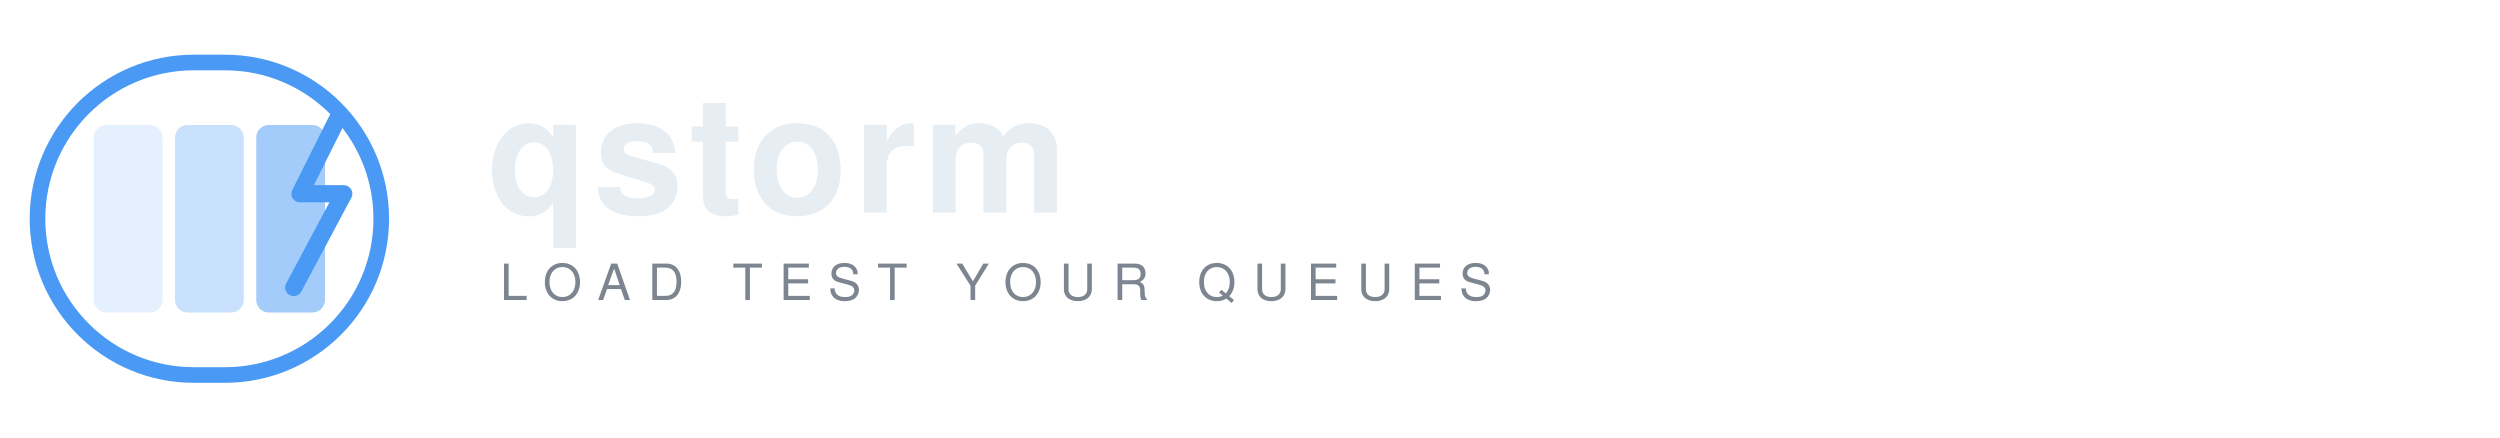
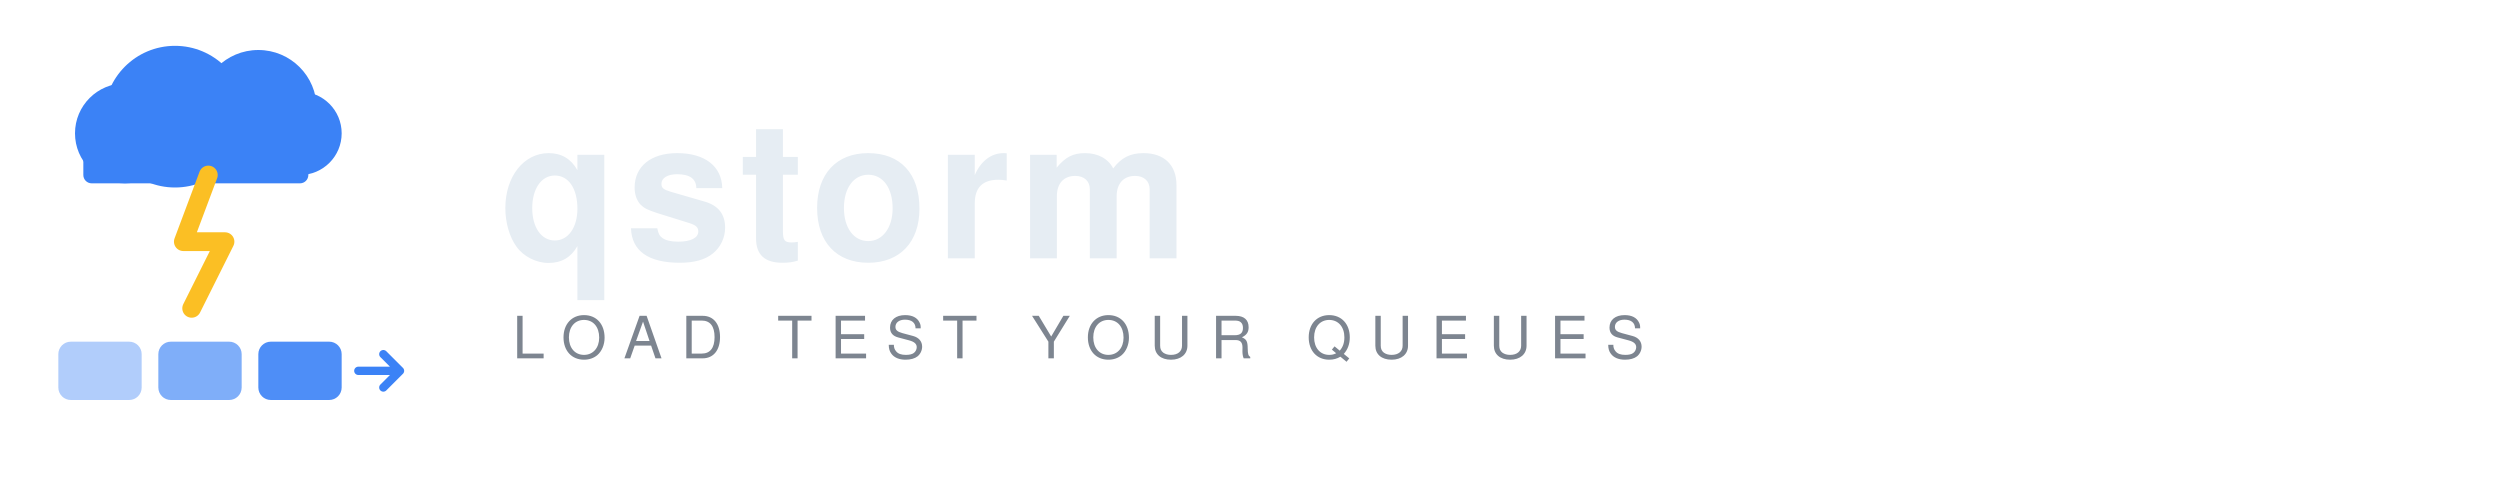
- <svg xmlns="http://www.w3.org/2000/svg" width="800" height="140" viewBox="0 0 800 140">
-   <rect x="12" y="20" width="110" height="100" rx="50" fill="none" stroke="#4a9af5" stroke-width="5" />
-   <rect x="30" y="40" width="22" height="60" rx="4" fill="#4a9af5" opacity="0.15" />
-   <rect x="56" y="40" width="22" height="60" rx="4" fill="#4a9af5" opacity="0.3" />
-   <rect x="82" y="40" width="22" height="60" rx="4" fill="#4a9af5" opacity="0.5" />
-   <path d="M108,38 L96,62 L110,62 L94,92" fill="none" stroke="#4a9af5" stroke-width="5.5" stroke-linecap="round" stroke-linejoin="round" />
-   <text x="156" y="68" font-family="-apple-system,BlinkMacSystemFont,'Segoe UI',Helvetica,Arial,sans-serif" font-size="52" font-weight="600" letter-spacing="2" fill="#e6edf3">qstorm</text>
-   <text x="160" y="96" font-family="-apple-system,BlinkMacSystemFont,'Segoe UI',Helvetica,Arial,sans-serif" font-size="16" letter-spacing="5.5" fill="#7d8590">LOAD TEST YOUR QUEUES</text>
+ <svg xmlns="http://www.w3.org/2000/svg" width="600" height="120" viewBox="0 0 600 120">
+   <circle cx="42" cy="28" r="17" fill="#3b82f6" />
+   <circle cx="62" cy="26" r="14" fill="#3b82f6" />
+   <circle cx="30" cy="32" r="12" fill="#3b82f6" />
+   <circle cx="72" cy="32" r="10" fill="#3b82f6" />
+   <rect x="20" y="30" width="54" height="14" rx="2" fill="#3b82f6" />
+   <path d="M50 42 L44 58 L54 58 L46 74" fill="none" stroke="#fbbf24" stroke-width="4.5" stroke-linecap="round" stroke-linejoin="round" />
+   <rect x="14" y="82" width="20" height="14" rx="3" fill="#3b82f6" opacity="0.4" />
+   <rect x="38" y="82" width="20" height="14" rx="3" fill="#3b82f6" opacity="0.65" />
+   <rect x="62" y="82" width="20" height="14" rx="3" fill="#3b82f6" opacity="0.9" />
+   <path d="M86 89 L96 89 M92 85 L96 89 L92 93" fill="none" stroke="#3b82f6" stroke-width="2" stroke-linecap="round" stroke-linejoin="round" />
+   <text x="120" y="62" font-family="-apple-system,BlinkMacSystemFont,'Segoe UI',Helvetica,Arial,sans-serif" font-size="46" font-weight="700" letter-spacing="2" fill="#e6edf3">qstorm</text>
+   <text x="123" y="86" font-family="-apple-system,BlinkMacSystemFont,'Segoe UI',Helvetica,Arial,sans-serif" font-size="14" letter-spacing="4.5" fill="#7d8590">LOAD TEST YOUR QUEUES</text>
</svg>
